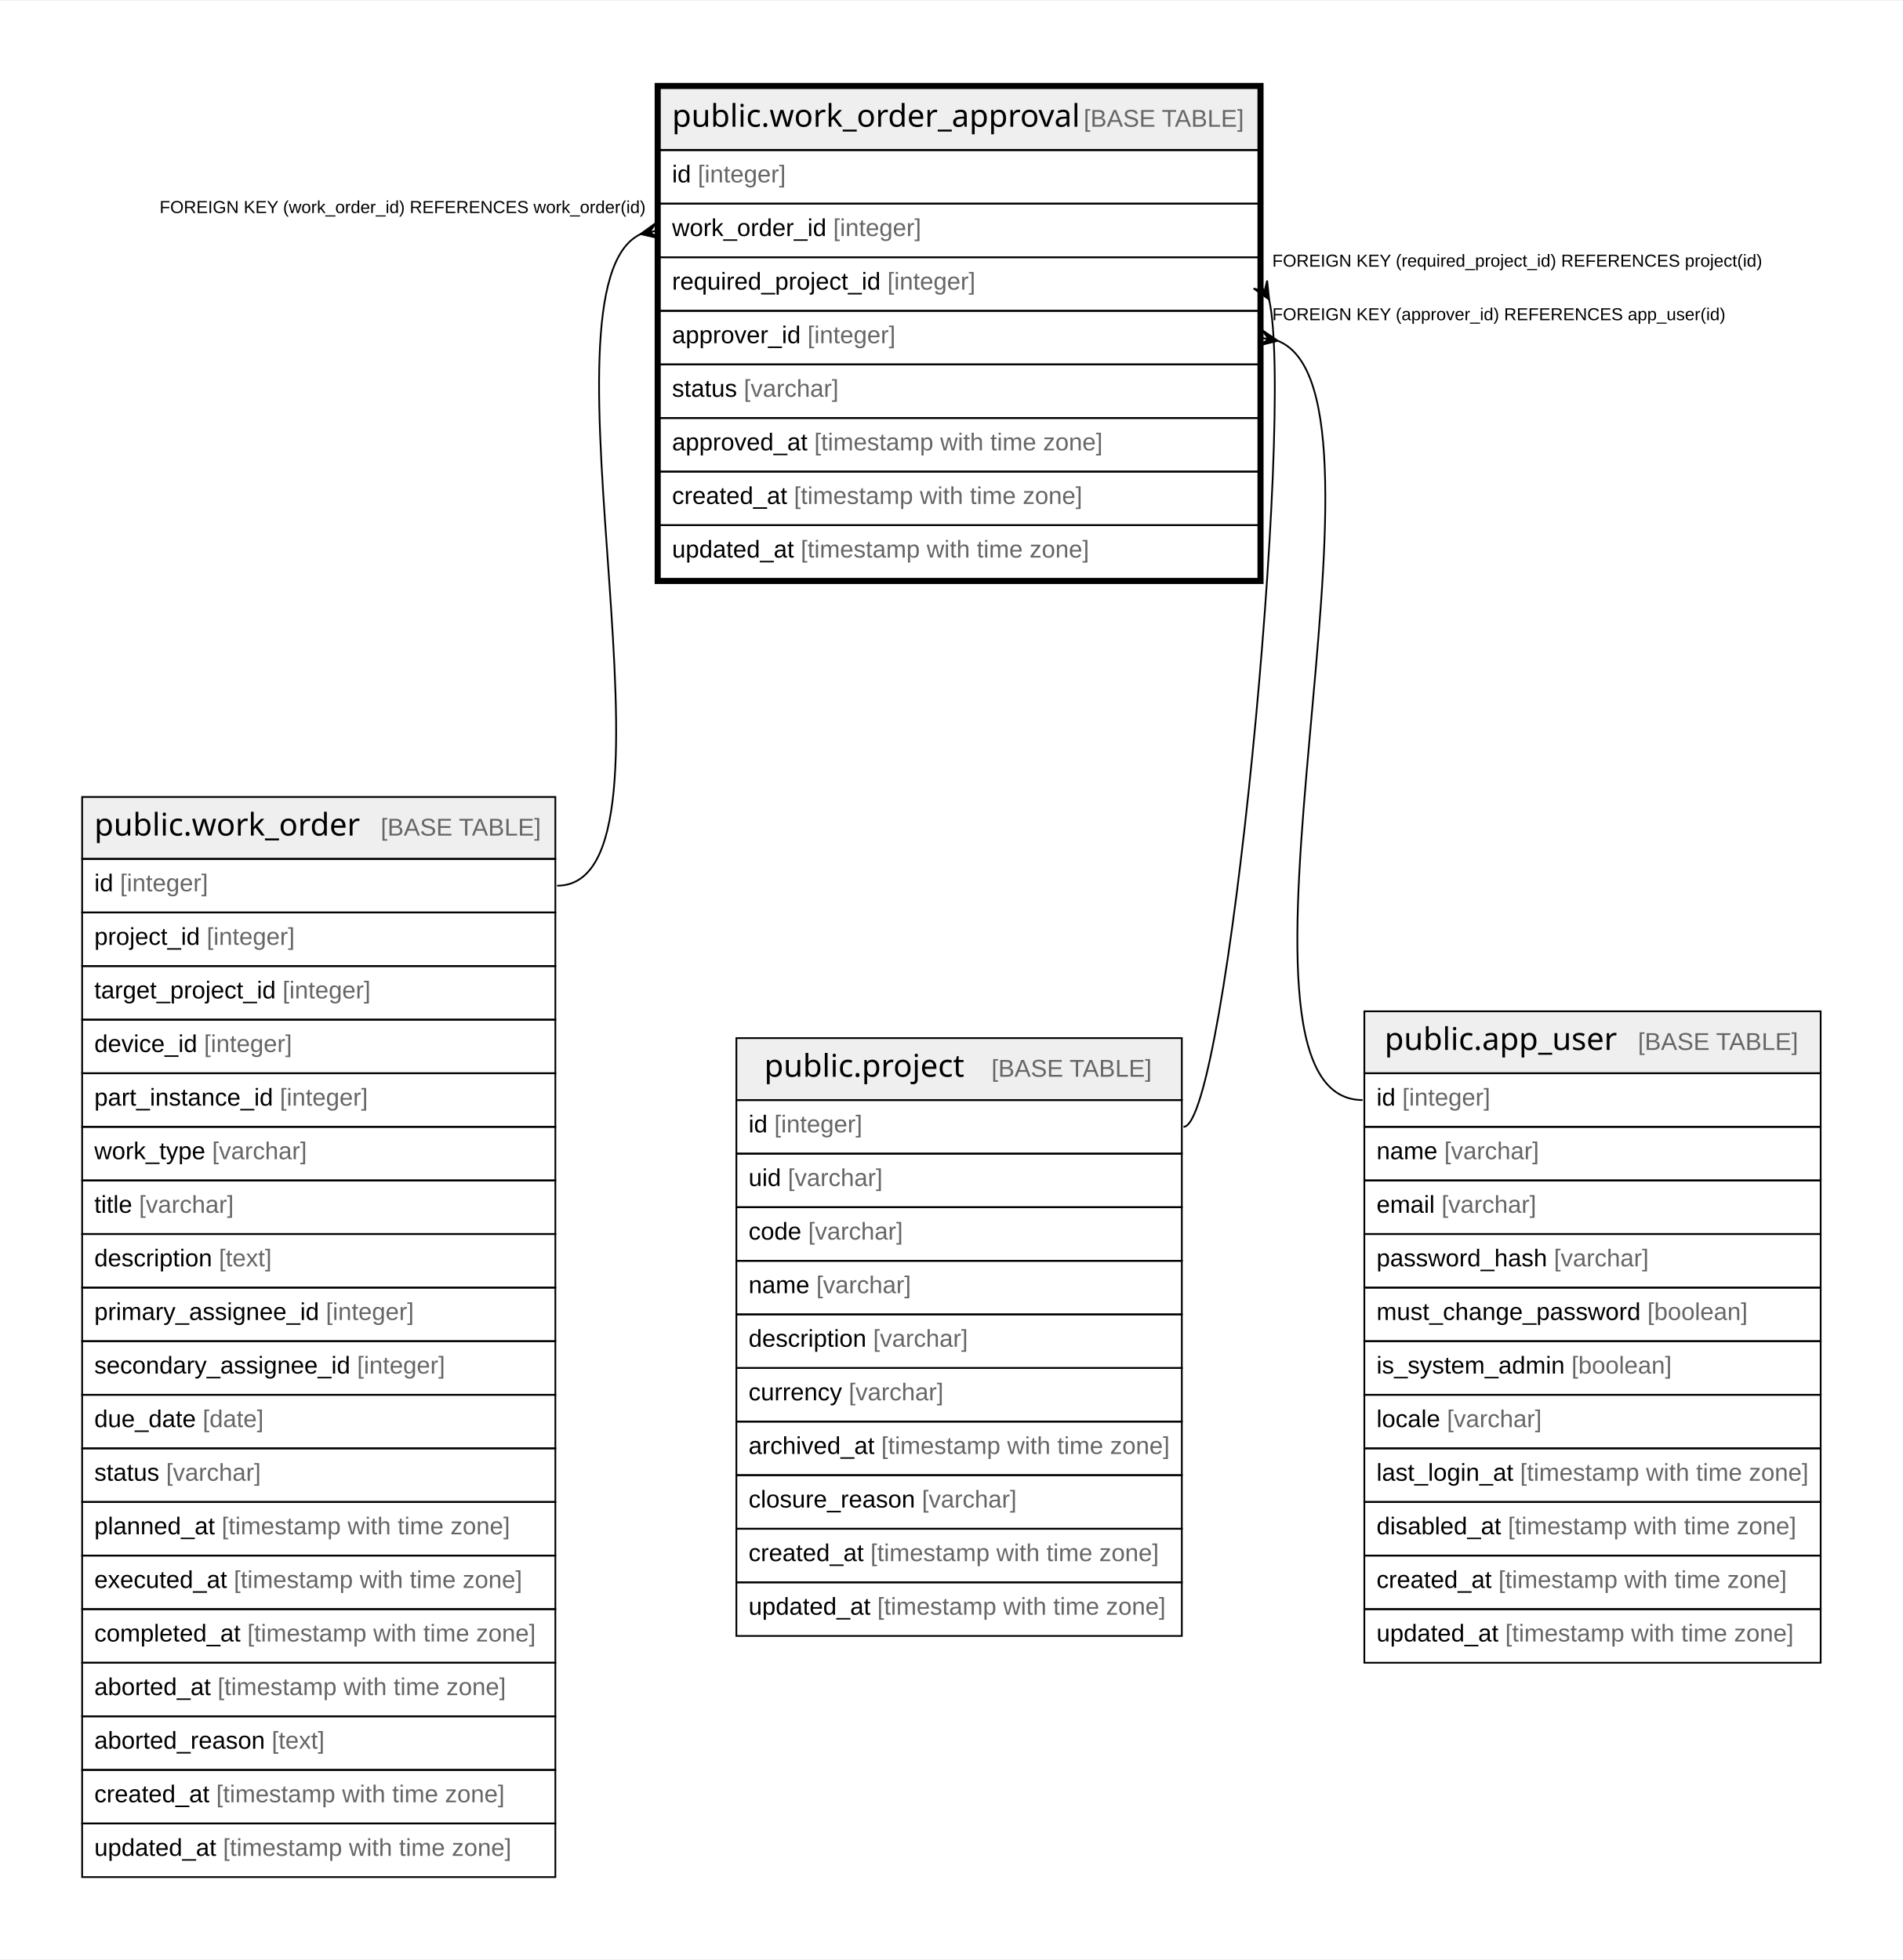
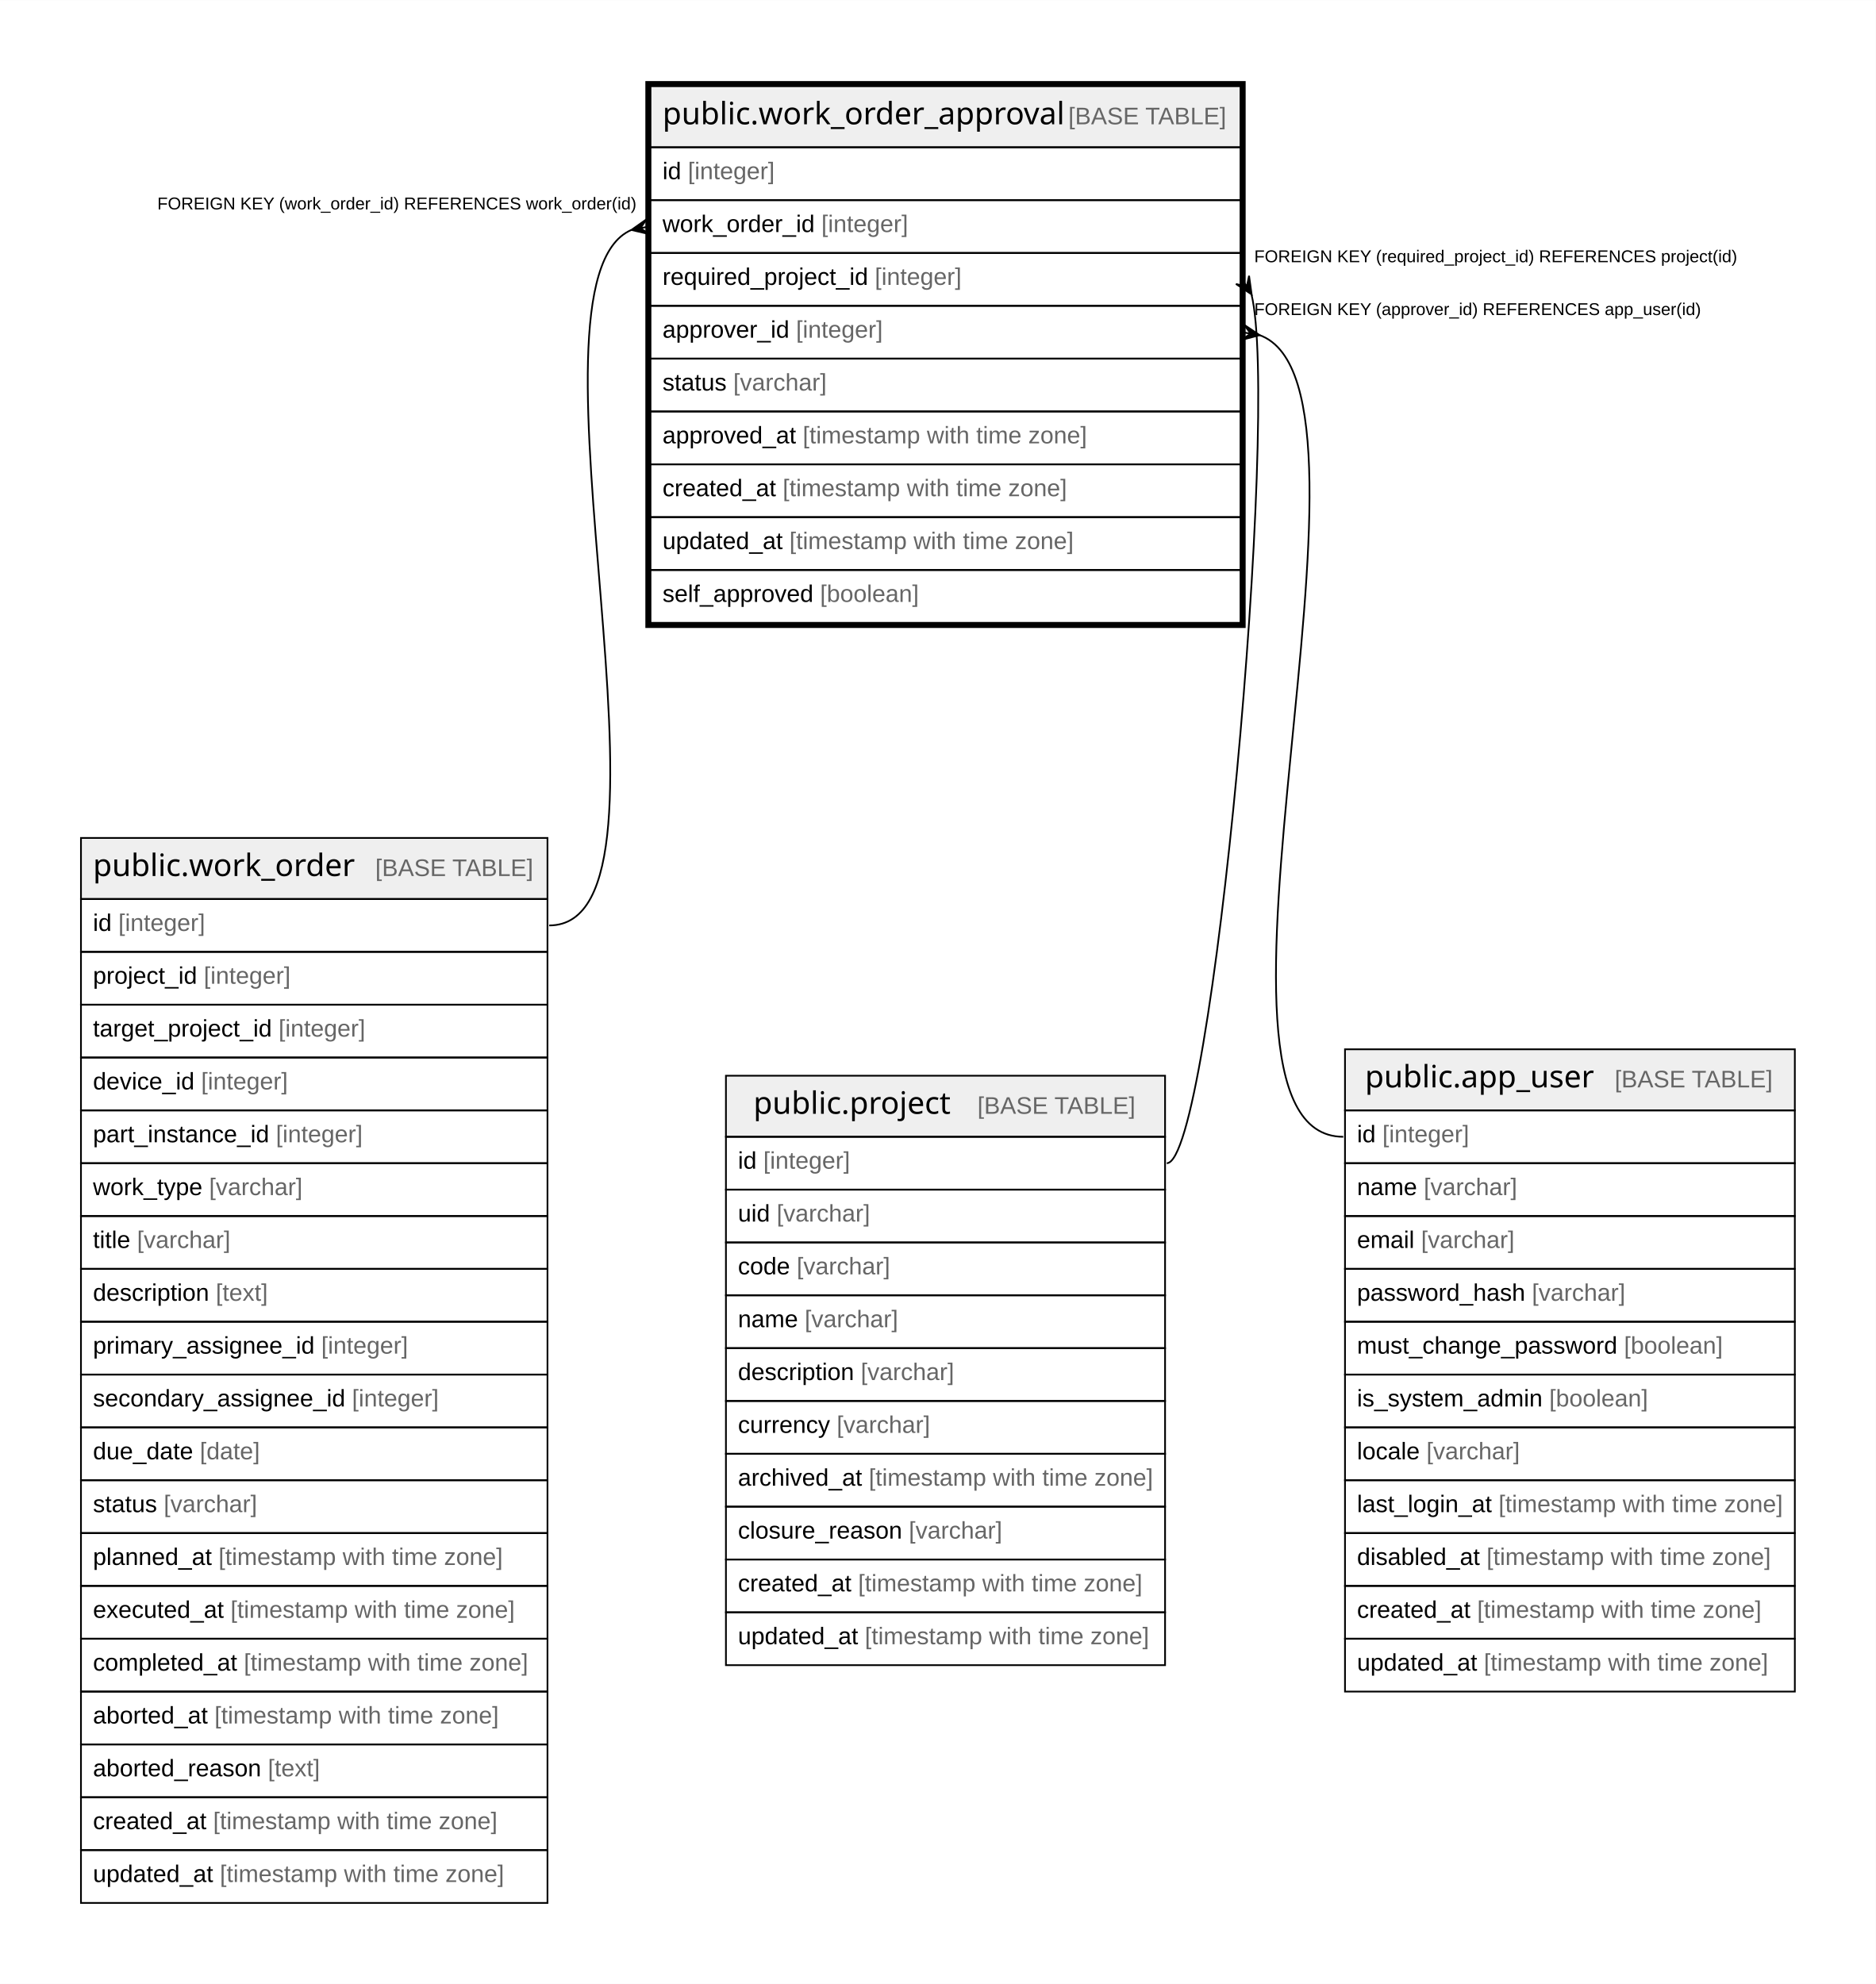
- <svg xmlns="http://www.w3.org/2000/svg" width="1093pt" height="1126pt" viewBox="0.00 0.00 1093.49 1125.60">
-   <g id="graph0" class="graph" transform="scale(1 1) rotate(0) translate(4 1121.6)">
-     <polygon fill="white" stroke="none" points="-4,4 -4,-1121.6 1089.49,-1121.6 1089.49,4 -4,4" />
+ <svg xmlns="http://www.w3.org/2000/svg" width="1093pt" height="1156pt" viewBox="0.00 0.00 1093.49 1156.40">
+   <g id="graph0" class="graph" transform="scale(1 1) rotate(0) translate(4 1152.4)">
+     <polygon fill="white" stroke="none" points="-4,4 -4,-1152.4 1089.49,-1152.4 1089.49,4 -4,4" />
    <g id="node1" class="node">
-       <polygon fill="#efefef" stroke="none" points="375.21,-1035.8 375.21,-1071.4 719.14,-1071.4 719.14,-1035.8 375.21,-1035.8" />
-       <polygon fill="none" stroke="black" points="375.21,-1035.8 375.21,-1071.4 719.14,-1071.4 719.14,-1035.8 375.21,-1035.8" />
-       <text text-anchor="start" x="382.21" y="-1049.2" font-family="Arial Bold" font-size="18.00">public.work_order_approval</text>
-       <text text-anchor="start" x="587.65" y="-1049.2" font-family="Arial" font-size="14.00">    </text>
-       <text text-anchor="start" x="618.77" y="-1049.2" font-family="Arial" font-size="14.00" fill="#666666">[BASE TABLE]</text>
+       <polygon fill="#efefef" stroke="none" points="375.21,-1066.6 375.21,-1102.2 719.14,-1102.2 719.14,-1066.6 375.21,-1066.6" />
+       <polygon fill="none" stroke="black" points="375.21,-1066.6 375.21,-1102.2 719.14,-1102.2 719.14,-1066.6 375.21,-1066.6" />
+       <text text-anchor="start" x="382.21" y="-1080" font-family="Arial Bold" font-size="18.00">public.work_order_approval</text>
+       <text text-anchor="start" x="587.65" y="-1080" font-family="Arial" font-size="14.00">    </text>
+       <text text-anchor="start" x="618.77" y="-1080" font-family="Arial" font-size="14.00" fill="#666666">[BASE TABLE]</text>
+       <polygon fill="none" stroke="black" points="375.21,-1035.8 375.21,-1066.6 719.14,-1066.6 719.14,-1035.8 375.21,-1035.8" />
+       <text text-anchor="start" x="382.21" y="-1048" font-family="Arial" font-size="14.00">id </text>
+       <text text-anchor="start" x="397" y="-1048" font-family="Arial" font-size="14.00" fill="#666666">[integer]</text>
      <polygon fill="none" stroke="black" points="375.21,-1005 375.21,-1035.8 719.14,-1035.8 719.14,-1005 375.21,-1005" />
-       <text text-anchor="start" x="382.21" y="-1017.2" font-family="Arial" font-size="14.00">id </text>
-       <text text-anchor="start" x="397" y="-1017.2" font-family="Arial" font-size="14.00" fill="#666666">[integer]</text>
+       <text text-anchor="start" x="382.21" y="-1017.2" font-family="Arial" font-size="14.00">work_order_id </text>
+       <text text-anchor="start" x="474.81" y="-1017.2" font-family="Arial" font-size="14.00" fill="#666666">[integer]</text>
      <polygon fill="none" stroke="black" points="375.21,-974.2 375.21,-1005 719.14,-1005 719.14,-974.2 375.21,-974.2" />
-       <text text-anchor="start" x="382.21" y="-986.4" font-family="Arial" font-size="14.00">work_order_id </text>
-       <text text-anchor="start" x="474.81" y="-986.4" font-family="Arial" font-size="14.00" fill="#666666">[integer]</text>
+       <text text-anchor="start" x="382.21" y="-986.4" font-family="Arial" font-size="14.00">required_project_id </text>
+       <text text-anchor="start" x="505.96" y="-986.4" font-family="Arial" font-size="14.00" fill="#666666">[integer]</text>
      <polygon fill="none" stroke="black" points="375.21,-943.4 375.21,-974.2 719.14,-974.2 719.14,-943.4 375.21,-943.4" />
-       <text text-anchor="start" x="382.21" y="-955.6" font-family="Arial" font-size="14.00">required_project_id </text>
-       <text text-anchor="start" x="505.96" y="-955.6" font-family="Arial" font-size="14.00" fill="#666666">[integer]</text>
+       <text text-anchor="start" x="382.21" y="-955.6" font-family="Arial" font-size="14.00">approver_id </text>
+       <text text-anchor="start" x="460.04" y="-955.6" font-family="Arial" font-size="14.00" fill="#666666">[integer]</text>
      <polygon fill="none" stroke="black" points="375.21,-912.6 375.21,-943.4 719.14,-943.4 719.14,-912.6 375.21,-912.6" />
-       <text text-anchor="start" x="382.21" y="-924.8" font-family="Arial" font-size="14.00">approver_id </text>
-       <text text-anchor="start" x="460.04" y="-924.8" font-family="Arial" font-size="14.00" fill="#666666">[integer]</text>
+       <text text-anchor="start" x="382.21" y="-924.8" font-family="Arial" font-size="14.00">status </text>
+       <text text-anchor="start" x="423.45" y="-924.8" font-family="Arial" font-size="14.00" fill="#666666">[varchar]</text>
      <polygon fill="none" stroke="black" points="375.21,-881.8 375.21,-912.6 719.14,-912.6 719.14,-881.8 375.21,-881.8" />
-       <text text-anchor="start" x="382.21" y="-894" font-family="Arial" font-size="14.00">status </text>
-       <text text-anchor="start" x="423.45" y="-894" font-family="Arial" font-size="14.00" fill="#666666">[varchar]</text>
+       <text text-anchor="start" x="382.21" y="-894" font-family="Arial" font-size="14.00">approved_at </text>
+       <text text-anchor="start" x="463.94" y="-894" font-family="Arial" font-size="14.00" fill="#666666">[timestamp with time zone]</text>
      <polygon fill="none" stroke="black" points="375.21,-851 375.21,-881.8 719.14,-881.8 719.14,-851 375.21,-851" />
-       <text text-anchor="start" x="382.21" y="-863.2" font-family="Arial" font-size="14.00">approved_at </text>
-       <text text-anchor="start" x="463.94" y="-863.2" font-family="Arial" font-size="14.00" fill="#666666">[timestamp with time zone]</text>
+       <text text-anchor="start" x="382.21" y="-863.2" font-family="Arial" font-size="14.00">created_at </text>
+       <text text-anchor="start" x="452.26" y="-863.2" font-family="Arial" font-size="14.00" fill="#666666">[timestamp with time zone]</text>
      <polygon fill="none" stroke="black" points="375.21,-820.2 375.21,-851 719.14,-851 719.14,-820.2 375.21,-820.2" />
-       <text text-anchor="start" x="382.21" y="-832.4" font-family="Arial" font-size="14.00">created_at </text>
-       <text text-anchor="start" x="452.26" y="-832.4" font-family="Arial" font-size="14.00" fill="#666666">[timestamp with time zone]</text>
+       <text text-anchor="start" x="382.21" y="-832.4" font-family="Arial" font-size="14.00">updated_at </text>
+       <text text-anchor="start" x="456.17" y="-832.4" font-family="Arial" font-size="14.00" fill="#666666">[timestamp with time zone]</text>
      <polygon fill="none" stroke="black" points="375.21,-789.4 375.21,-820.2 719.14,-820.2 719.14,-789.4 375.21,-789.4" />
-       <text text-anchor="start" x="382.21" y="-801.6" font-family="Arial" font-size="14.00">updated_at </text>
-       <text text-anchor="start" x="456.17" y="-801.6" font-family="Arial" font-size="14.00" fill="#666666">[timestamp with time zone]</text>
-       <polygon fill="none" stroke="black" stroke-width="3" points="373.71,-787.9 373.71,-1072.9 720.64,-1072.9 720.64,-787.9 373.71,-787.9" />
+       <text text-anchor="start" x="382.21" y="-801.6" font-family="Arial" font-size="14.00">self_approved </text>
+       <text text-anchor="start" x="474.05" y="-801.6" font-family="Arial" font-size="14.00" fill="#666666">[boolean]</text>
+       <polygon fill="none" stroke="black" stroke-width="3" points="373.71,-787.9 373.71,-1103.7 720.64,-1103.7 720.64,-787.9 373.71,-787.9" />
    </g>
    <g id="node2" class="node">
      <polygon fill="#efefef" stroke="none" points="43.2,-628.4 43.2,-664 315.15,-664 315.15,-628.4 43.2,-628.4" />
      <polygon fill="none" stroke="black" points="43.2,-628.4 43.2,-664 315.15,-664 315.15,-628.4 43.2,-628.4" />
      <text text-anchor="start" x="50.2" y="-641.8" font-family="Arial Bold" font-size="18.00">public.work_order</text>
      <text text-anchor="start" x="183.66" y="-641.8" font-family="Arial" font-size="14.00">    </text>
      <text text-anchor="start" x="214.78" y="-641.8" font-family="Arial" font-size="14.00" fill="#666666">[BASE TABLE]</text>
      <polygon fill="none" stroke="black" points="43.2,-597.6 43.2,-628.4 315.15,-628.4 315.15,-597.6 43.2,-597.6" />
      <text text-anchor="start" x="50.2" y="-609.8" font-family="Arial" font-size="14.00">id </text>
      <text text-anchor="start" x="64.99" y="-609.8" font-family="Arial" font-size="14.00" fill="#666666">[integer]</text>
      <polygon fill="none" stroke="black" points="43.2,-566.8 43.2,-597.6 315.15,-597.6 315.15,-566.8 43.2,-566.8" />
      <text text-anchor="start" x="50.2" y="-579" font-family="Arial" font-size="14.00">project_id </text>
      <text text-anchor="start" x="114.79" y="-579" font-family="Arial" font-size="14.00" fill="#666666">[integer]</text>
      <polygon fill="none" stroke="black" points="43.2,-536 43.2,-566.8 315.15,-566.8 315.15,-536 43.2,-536" />
      <text text-anchor="start" x="50.2" y="-548.2" font-family="Arial" font-size="14.00">target_project_id </text>
      <text text-anchor="start" x="158.38" y="-548.2" font-family="Arial" font-size="14.00" fill="#666666">[integer]</text>
      <polygon fill="none" stroke="black" points="43.2,-505.2 43.2,-536 315.15,-536 315.15,-505.2 43.2,-505.2" />
      <text text-anchor="start" x="50.2" y="-517.4" font-family="Arial" font-size="14.00">device_id </text>
      <text text-anchor="start" x="113.24" y="-517.4" font-family="Arial" font-size="14.00" fill="#666666">[integer]</text>
      <polygon fill="none" stroke="black" points="43.2,-474.4 43.2,-505.2 315.15,-505.2 315.15,-474.4 43.2,-474.4" />
      <text text-anchor="start" x="50.2" y="-486.6" font-family="Arial" font-size="14.00">part_instance_id </text>
      <text text-anchor="start" x="156.83" y="-486.6" font-family="Arial" font-size="14.00" fill="#666666">[integer]</text>
      <polygon fill="none" stroke="black" points="43.2,-443.6 43.2,-474.4 315.15,-474.4 315.15,-443.6 43.2,-443.6" />
      <text text-anchor="start" x="50.2" y="-455.8" font-family="Arial" font-size="14.00">work_type </text>
      <text text-anchor="start" x="117.9" y="-455.8" font-family="Arial" font-size="14.00" fill="#666666">[varchar]</text>
      <polygon fill="none" stroke="black" points="43.2,-412.8 43.2,-443.6 315.15,-443.6 315.15,-412.8 43.2,-412.8" />
      <text text-anchor="start" x="50.2" y="-425" font-family="Arial" font-size="14.00">title </text>
      <text text-anchor="start" x="75.88" y="-425" font-family="Arial" font-size="14.00" fill="#666666">[varchar]</text>
      <polygon fill="none" stroke="black" points="43.2,-382 43.2,-412.8 315.15,-412.8 315.15,-382 43.2,-382" />
      <text text-anchor="start" x="50.2" y="-394.2" font-family="Arial" font-size="14.00">description </text>
      <text text-anchor="start" x="121.79" y="-394.2" font-family="Arial" font-size="14.00" fill="#666666">[text]</text>
      <polygon fill="none" stroke="black" points="43.2,-351.2 43.2,-382 315.15,-382 315.15,-351.2 43.2,-351.2" />
      <text text-anchor="start" x="50.2" y="-363.4" font-family="Arial" font-size="14.00">primary_assignee_id </text>
      <text text-anchor="start" x="183.27" y="-363.4" font-family="Arial" font-size="14.00" fill="#666666">[integer]</text>
      <polygon fill="none" stroke="black" points="43.2,-320.4 43.2,-351.2 315.15,-351.2 315.15,-320.4 43.2,-320.4" />
      <text text-anchor="start" x="50.2" y="-332.6" font-family="Arial" font-size="14.00">secondary_assignee_id </text>
      <text text-anchor="start" x="201.19" y="-332.6" font-family="Arial" font-size="14.00" fill="#666666">[integer]</text>
      <polygon fill="none" stroke="black" points="43.2,-289.6 43.2,-320.4 315.15,-320.4 315.15,-289.6 43.2,-289.6" />
      <text text-anchor="start" x="50.2" y="-301.8" font-family="Arial" font-size="14.00">due_date </text>
      <text text-anchor="start" x="112.48" y="-301.8" font-family="Arial" font-size="14.00" fill="#666666">[date]</text>
      <polygon fill="none" stroke="black" points="43.2,-258.8 43.2,-289.6 315.15,-289.6 315.15,-258.8 43.2,-258.8" />
      <text text-anchor="start" x="50.2" y="-271" font-family="Arial" font-size="14.00">status </text>
      <text text-anchor="start" x="91.44" y="-271" font-family="Arial" font-size="14.00" fill="#666666">[varchar]</text>
      <polygon fill="none" stroke="black" points="43.2,-228 43.2,-258.8 315.15,-258.8 315.15,-228 43.2,-228" />
      <text text-anchor="start" x="50.2" y="-240.2" font-family="Arial" font-size="14.00">planned_at </text>
      <text text-anchor="start" x="123.38" y="-240.2" font-family="Arial" font-size="14.00" fill="#666666">[timestamp with time zone]</text>
      <polygon fill="none" stroke="black" points="43.2,-197.2 43.2,-228 315.15,-228 315.15,-197.2 43.2,-197.2" />
      <text text-anchor="start" x="50.2" y="-209.4" font-family="Arial" font-size="14.00">executed_at </text>
      <text text-anchor="start" x="130.37" y="-209.4" font-family="Arial" font-size="14.00" fill="#666666">[timestamp with time zone]</text>
      <polygon fill="none" stroke="black" points="43.2,-166.4 43.2,-197.2 315.15,-197.2 315.15,-166.4 43.2,-166.4" />
      <text text-anchor="start" x="50.2" y="-178.6" font-family="Arial" font-size="14.00">completed_at </text>
      <text text-anchor="start" x="138.14" y="-178.6" font-family="Arial" font-size="14.00" fill="#666666">[timestamp with time zone]</text>
      <polygon fill="none" stroke="black" points="43.2,-135.6 43.2,-166.4 315.15,-166.4 315.15,-135.6 43.2,-135.6" />
      <text text-anchor="start" x="50.2" y="-147.8" font-family="Arial" font-size="14.00">aborted_at </text>
      <text text-anchor="start" x="121.03" y="-147.8" font-family="Arial" font-size="14.00" fill="#666666">[timestamp with time zone]</text>
      <polygon fill="none" stroke="black" points="43.2,-104.8 43.2,-135.6 315.15,-135.6 315.15,-104.8 43.2,-104.8" />
      <text text-anchor="start" x="50.2" y="-117" font-family="Arial" font-size="14.00">aborted_reason </text>
      <text text-anchor="start" x="152.16" y="-117" font-family="Arial" font-size="14.00" fill="#666666">[text]</text>
      <polygon fill="none" stroke="black" points="43.2,-74 43.2,-104.8 315.15,-104.8 315.15,-74 43.2,-74" />
      <text text-anchor="start" x="50.2" y="-86.2" font-family="Arial" font-size="14.00">created_at </text>
      <text text-anchor="start" x="120.25" y="-86.2" font-family="Arial" font-size="14.00" fill="#666666">[timestamp with time zone]</text>
      <polygon fill="none" stroke="black" points="43.2,-43.2 43.2,-74 315.15,-74 315.15,-43.2 43.2,-43.2" />
      <text text-anchor="start" x="50.2" y="-55.4" font-family="Arial" font-size="14.00">updated_at </text>
      <text text-anchor="start" x="124.16" y="-55.4" font-family="Arial" font-size="14.00" fill="#666666">[timestamp with time zone]</text>
    </g>
    <g id="edge1" class="edge">
-       <path fill="none" stroke="black" d="M364.35,-987.57C298.74,-957.93 397.19,-613 316.15,-613" />
-       <polygon fill="black" stroke="black" points="364.09,-987.52 372.98,-993.94 369.32,-988.59 373.56,-989.47 373.56,-989.47 373.56,-989.47 369.32,-988.59 374.79,-985.12 364.09,-987.52" />
-       <text text-anchor="start" x="87.7" y="-999.6" font-family="Arial" font-size="10.00">FOREIGN KEY (work_order_id) REFERENCES work_order(id)</text>
+       <path fill="none" stroke="black" d="M364.02,-1018.4C292.64,-987.67 403.85,-613 316.15,-613" />
+       <polygon fill="black" stroke="black" points="364.07,-1018.41 373.02,-1024.75 369.31,-1019.44 373.56,-1020.27 373.56,-1020.27 373.56,-1020.27 369.31,-1019.44 374.75,-1015.92 364.07,-1018.41" />
+       <text text-anchor="start" x="87.7" y="-1030.4" font-family="Arial" font-size="10.00">FOREIGN KEY (work_order_id) REFERENCES work_order(id)</text>
    </g>
    <g id="node3" class="node">
      <polygon fill="#efefef" stroke="none" points="419.18,-489.8 419.18,-525.4 675.17,-525.4 675.17,-489.8 419.18,-489.8" />
      <polygon fill="none" stroke="black" points="419.18,-489.8 419.18,-525.4 675.17,-525.4 675.17,-489.8 419.18,-489.8" />
      <text text-anchor="start" x="435.2" y="-503.2" font-family="Arial Bold" font-size="18.00">public.project</text>
      <text text-anchor="start" x="534.66" y="-503.2" font-family="Arial" font-size="14.00">    </text>
      <text text-anchor="start" x="565.78" y="-503.2" font-family="Arial" font-size="14.00" fill="#666666">[BASE TABLE]</text>
      <polygon fill="none" stroke="black" points="419.18,-459 419.18,-489.8 675.17,-489.8 675.17,-459 419.18,-459" />
      <text text-anchor="start" x="426.18" y="-471.2" font-family="Arial" font-size="14.00">id </text>
      <text text-anchor="start" x="440.97" y="-471.2" font-family="Arial" font-size="14.00" fill="#666666">[integer]</text>
      <polygon fill="none" stroke="black" points="419.18,-428.2 419.18,-459 675.17,-459 675.17,-428.2 419.18,-428.2" />
      <text text-anchor="start" x="426.18" y="-440.4" font-family="Arial" font-size="14.00">uid </text>
      <text text-anchor="start" x="448.75" y="-440.4" font-family="Arial" font-size="14.00" fill="#666666">[varchar]</text>
      <polygon fill="none" stroke="black" points="419.18,-397.4 419.18,-428.2 675.17,-428.2 675.17,-397.4 419.18,-397.4" />
      <text text-anchor="start" x="426.18" y="-409.6" font-family="Arial" font-size="14.00">code </text>
      <text text-anchor="start" x="460.43" y="-409.6" font-family="Arial" font-size="14.00" fill="#666666">[varchar]</text>
      <polygon fill="none" stroke="black" points="419.18,-366.6 419.18,-397.4 675.17,-397.4 675.17,-366.6 419.18,-366.6" />
      <text text-anchor="start" x="426.18" y="-378.8" font-family="Arial" font-size="14.00">name </text>
      <text text-anchor="start" x="465.09" y="-378.8" font-family="Arial" font-size="14.00" fill="#666666">[varchar]</text>
      <polygon fill="none" stroke="black" points="419.18,-335.8 419.18,-366.6 675.17,-366.6 675.17,-335.8 419.18,-335.8" />
      <text text-anchor="start" x="426.18" y="-348" font-family="Arial" font-size="14.00">description </text>
      <text text-anchor="start" x="497.77" y="-348" font-family="Arial" font-size="14.00" fill="#666666">[varchar]</text>
      <polygon fill="none" stroke="black" points="419.18,-305 419.18,-335.8 675.17,-335.8 675.17,-305 419.18,-305" />
      <text text-anchor="start" x="426.18" y="-317.2" font-family="Arial" font-size="14.00">currency </text>
      <text text-anchor="start" x="483.75" y="-317.2" font-family="Arial" font-size="14.00" fill="#666666">[varchar]</text>
      <polygon fill="none" stroke="black" points="419.18,-274.2 419.18,-305 675.17,-305 675.17,-274.2 419.18,-274.2" />
      <text text-anchor="start" x="426.18" y="-286.4" font-family="Arial" font-size="14.00">archived_at </text>
      <text text-anchor="start" x="502.45" y="-286.4" font-family="Arial" font-size="14.00" fill="#666666">[timestamp with time zone]</text>
      <polygon fill="none" stroke="black" points="419.18,-243.4 419.18,-274.2 675.17,-274.2 675.17,-243.4 419.18,-243.4" />
      <text text-anchor="start" x="426.18" y="-255.6" font-family="Arial" font-size="14.00">closure_reason </text>
      <text text-anchor="start" x="525.79" y="-255.6" font-family="Arial" font-size="14.00" fill="#666666">[varchar]</text>
      <polygon fill="none" stroke="black" points="419.18,-212.6 419.18,-243.4 675.17,-243.4 675.17,-212.6 419.18,-212.6" />
      <text text-anchor="start" x="426.18" y="-224.8" font-family="Arial" font-size="14.00">created_at </text>
      <text text-anchor="start" x="496.23" y="-224.8" font-family="Arial" font-size="14.00" fill="#666666">[timestamp with time zone]</text>
      <polygon fill="none" stroke="black" points="419.18,-181.8 419.18,-212.6 675.17,-212.6 675.17,-181.8 419.18,-181.8" />
      <text text-anchor="start" x="426.18" y="-194" font-family="Arial" font-size="14.00">updated_at </text>
      <text text-anchor="start" x="500.14" y="-194" font-family="Arial" font-size="14.00" fill="#666666">[timestamp with time zone]</text>
    </g>
    <g id="edge2" class="edge">
-       <path fill="none" stroke="black" d="M725.31,-949.98C740.23,-884.33 701.03,-474.4 676.17,-474.4" />
-       <polygon fill="black" stroke="black" points="725.36,-949.88 716.43,-956.24 722.67,-954.49 720.48,-958.22 720.48,-958.22 720.48,-958.22 722.67,-954.49 724.19,-960.79 725.36,-949.88" />
-       <text text-anchor="start" x="727.14" y="-968.8" font-family="Arial" font-size="10.00">FOREIGN KEY (required_project_id) REFERENCES project(id)</text>
+       <path fill="none" stroke="black" d="M725.48,-981.09C742.25,-914.1 702.71,-474.4 676.17,-474.4" />
+       <polygon fill="black" stroke="black" points="725.63,-980.84 716.5,-986.93 722.79,-985.36 720.49,-989.03 720.49,-989.03 720.49,-989.03 722.79,-985.36 724.13,-991.71 725.63,-980.84" />
+       <text text-anchor="start" x="727.14" y="-999.6" font-family="Arial" font-size="10.00">FOREIGN KEY (required_project_id) REFERENCES project(id)</text>
    </g>
    <g id="node4" class="node">
      <polygon fill="#efefef" stroke="none" points="780.06,-505.2 780.06,-540.8 1042.29,-540.8 1042.29,-505.2 780.06,-505.2" />
      <polygon fill="none" stroke="black" points="780.06,-505.2 780.06,-540.8 1042.29,-540.8 1042.29,-505.2 780.06,-505.2" />
      <text text-anchor="start" x="791.7" y="-518.6" font-family="Arial Bold" font-size="18.00">public.app_user</text>
      <text text-anchor="start" x="906.17" y="-518.6" font-family="Arial" font-size="14.00">    </text>
      <text text-anchor="start" x="937.28" y="-518.6" font-family="Arial" font-size="14.00" fill="#666666">[BASE TABLE]</text>
      <polygon fill="none" stroke="black" points="780.06,-474.4 780.06,-505.2 1042.29,-505.2 1042.29,-474.4 780.06,-474.4" />
      <text text-anchor="start" x="787.06" y="-486.6" font-family="Arial" font-size="14.00">id </text>
      <text text-anchor="start" x="801.85" y="-486.6" font-family="Arial" font-size="14.00" fill="#666666">[integer]</text>
      <polygon fill="none" stroke="black" points="780.06,-443.6 780.06,-474.4 1042.29,-474.4 1042.29,-443.6 780.06,-443.6" />
      <text text-anchor="start" x="787.06" y="-455.8" font-family="Arial" font-size="14.00">name </text>
      <text text-anchor="start" x="825.97" y="-455.8" font-family="Arial" font-size="14.00" fill="#666666">[varchar]</text>
      <polygon fill="none" stroke="black" points="780.06,-412.8 780.06,-443.6 1042.29,-443.6 1042.29,-412.8 780.06,-412.8" />
      <text text-anchor="start" x="787.06" y="-425" font-family="Arial" font-size="14.00">email </text>
      <text text-anchor="start" x="824.41" y="-425" font-family="Arial" font-size="14.00" fill="#666666">[varchar]</text>
      <polygon fill="none" stroke="black" points="780.06,-382 780.06,-412.8 1042.29,-412.8 1042.29,-382 780.06,-382" />
      <text text-anchor="start" x="787.06" y="-394.2" font-family="Arial" font-size="14.00">password_hash </text>
      <text text-anchor="start" x="889.01" y="-394.2" font-family="Arial" font-size="14.00" fill="#666666">[varchar]</text>
      <polygon fill="none" stroke="black" points="780.06,-351.2 780.06,-382 1042.29,-382 1042.29,-351.2 780.06,-351.2" />
      <text text-anchor="start" x="787.06" y="-363.4" font-family="Arial" font-size="14.00">must_change_password </text>
      <text text-anchor="start" x="942.71" y="-363.4" font-family="Arial" font-size="14.00" fill="#666666">[boolean]</text>
      <polygon fill="none" stroke="black" points="780.06,-320.4 780.06,-351.2 1042.29,-351.2 1042.29,-320.4 780.06,-320.4" />
      <text text-anchor="start" x="787.06" y="-332.6" font-family="Arial" font-size="14.00">is_system_admin </text>
      <text text-anchor="start" x="899.1" y="-332.6" font-family="Arial" font-size="14.00" fill="#666666">[boolean]</text>
      <polygon fill="none" stroke="black" points="780.06,-289.6 780.06,-320.4 1042.29,-320.4 1042.29,-289.6 780.06,-289.6" />
      <text text-anchor="start" x="787.06" y="-301.8" font-family="Arial" font-size="14.00">locale </text>
      <text text-anchor="start" x="827.53" y="-301.8" font-family="Arial" font-size="14.00" fill="#666666">[varchar]</text>
      <polygon fill="none" stroke="black" points="780.06,-258.8 780.06,-289.6 1042.29,-289.6 1042.29,-258.8 780.06,-258.8" />
      <text text-anchor="start" x="787.06" y="-271" font-family="Arial" font-size="14.00">last_login_at </text>
      <text text-anchor="start" x="869.57" y="-271" font-family="Arial" font-size="14.00" fill="#666666">[timestamp with time zone]</text>
      <polygon fill="none" stroke="black" points="780.06,-228 780.06,-258.8 1042.29,-258.8 1042.29,-228 780.06,-228" />
      <text text-anchor="start" x="787.06" y="-240.2" font-family="Arial" font-size="14.00">disabled_at </text>
      <text text-anchor="start" x="862.57" y="-240.2" font-family="Arial" font-size="14.00" fill="#666666">[timestamp with time zone]</text>
      <polygon fill="none" stroke="black" points="780.06,-197.2 780.06,-228 1042.29,-228 1042.29,-197.2 780.06,-197.2" />
      <text text-anchor="start" x="787.06" y="-209.4" font-family="Arial" font-size="14.00">created_at </text>
      <text text-anchor="start" x="857.11" y="-209.4" font-family="Arial" font-size="14.00" fill="#666666">[timestamp with time zone]</text>
      <polygon fill="none" stroke="black" points="780.06,-166.4 780.06,-197.2 1042.29,-197.2 1042.29,-166.4 780.06,-166.4" />
      <text text-anchor="start" x="787.06" y="-178.6" font-family="Arial" font-size="14.00">updated_at </text>
      <text text-anchor="start" x="861.02" y="-178.6" font-family="Arial" font-size="14.00" fill="#666666">[timestamp with time zone]</text>
    </g>
    <g id="edge3" class="edge">
-       <path fill="none" stroke="black" d="M730.13,-926.23C808.51,-896.08 684.45,-489.8 779.06,-489.8" />
-       <polygon fill="black" stroke="black" points="730.31,-926.2 719.68,-923.51 725.06,-927.13 720.8,-927.88 720.8,-927.88 720.8,-927.88 725.06,-927.13 721.25,-932.37 730.31,-926.2" />
-       <text text-anchor="start" x="727.14" y="-938" font-family="Arial" font-size="10.00">FOREIGN KEY (approver_id) REFERENCES app_user(id)</text>
+       <path fill="none" stroke="black" d="M730.29,-957.1C814.87,-926.4 677.71,-489.8 779.06,-489.8" />
+       <polygon fill="black" stroke="black" points="730.33,-957.09 719.73,-954.31 725.07,-957.97 720.8,-958.69 720.8,-958.69 720.8,-958.69 725.07,-957.97 721.21,-963.18 730.33,-957.09" />
+       <text text-anchor="start" x="727.14" y="-968.8" font-family="Arial" font-size="10.00">FOREIGN KEY (approver_id) REFERENCES app_user(id)</text>
    </g>
  </g>
</svg>
